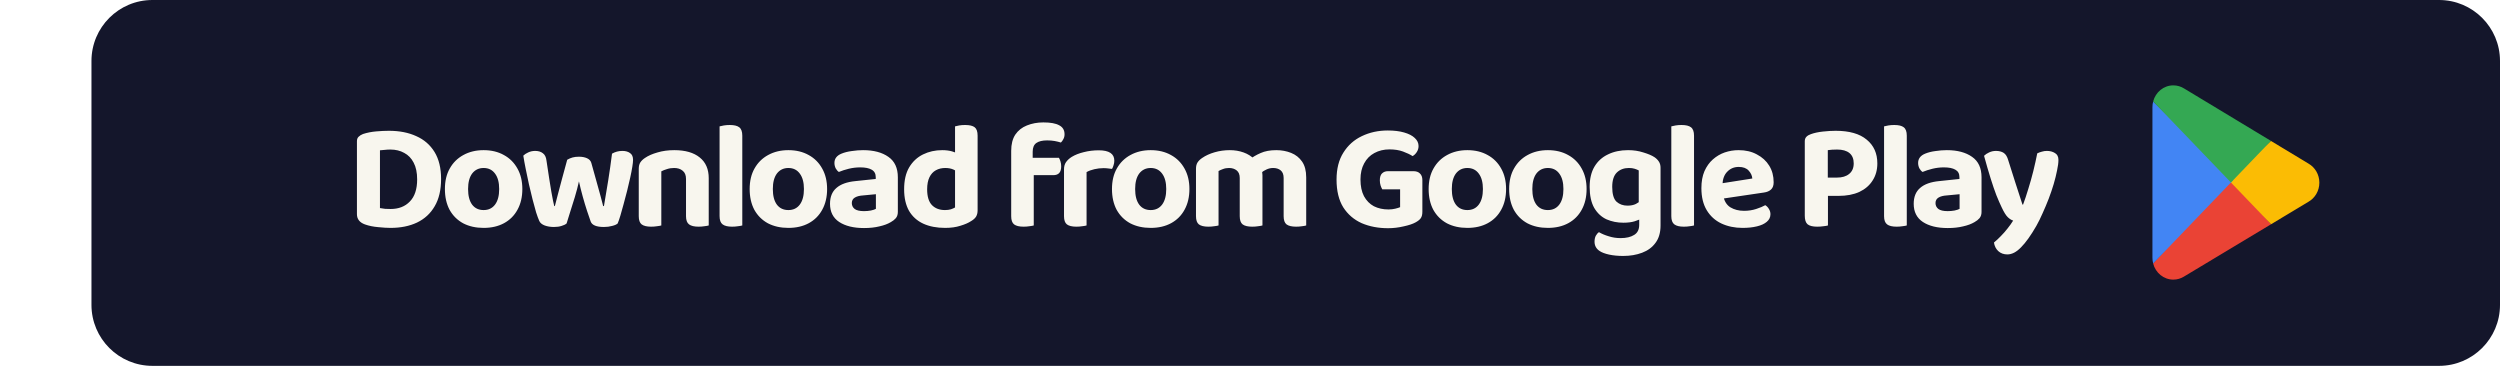
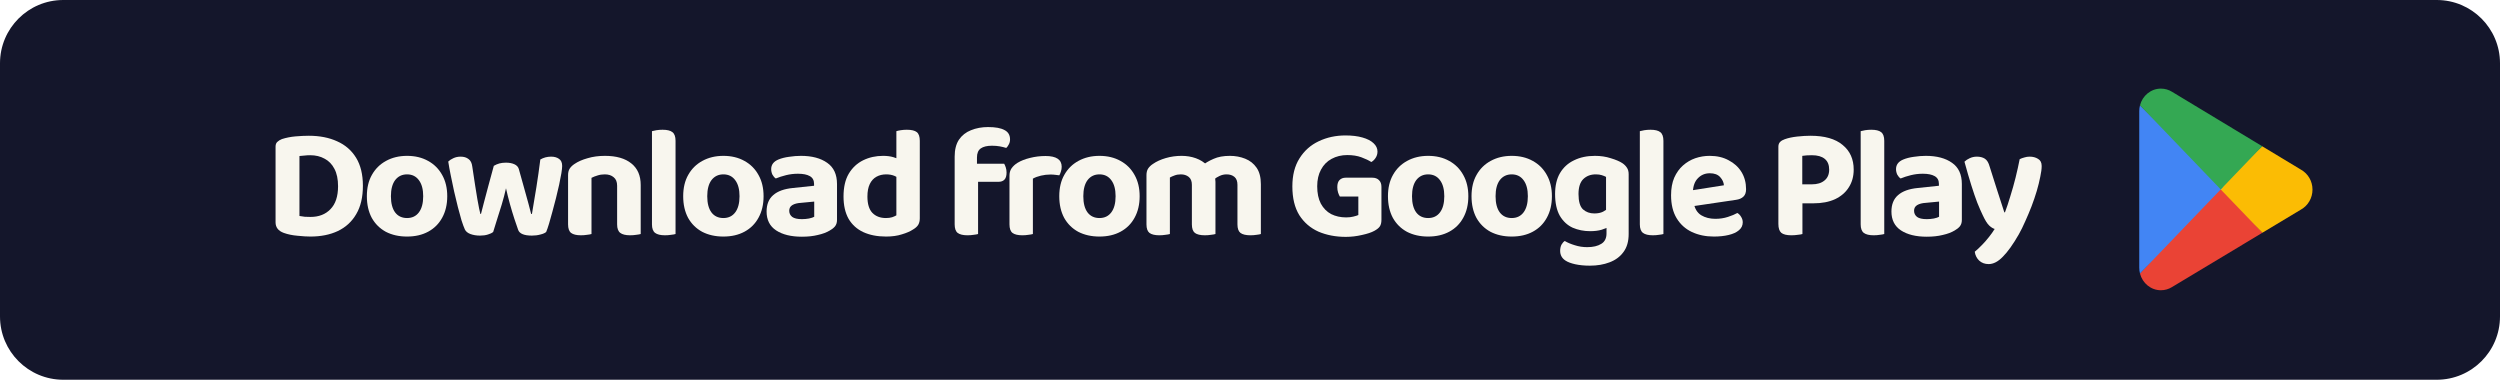
- <svg xmlns="http://www.w3.org/2000/svg" width="410" height="60" viewBox="0 0 410 60" fill="none">
-   <rect x="15" width="395" height="60" rx="10" fill="#14162B" />
-   <path d="M68.413 29.425C68.413 28.308 68.221 27.392 67.838 26.675C67.471 25.958 66.954 25.425 66.288 25.075C65.638 24.708 64.879 24.525 64.013 24.525C63.713 24.525 63.421 24.542 63.138 24.575C62.871 24.592 62.596 24.617 62.313 24.65V34.125C62.563 34.175 62.846 34.217 63.163 34.25C63.479 34.267 63.779 34.275 64.063 34.275C65.379 34.275 66.429 33.867 67.213 33.05C68.013 32.233 68.413 31.025 68.413 29.425ZM72.338 29.35C72.338 31.15 71.988 32.642 71.288 33.825C70.604 35.008 69.638 35.9 68.388 36.5C67.154 37.083 65.704 37.375 64.038 37.375C63.488 37.375 62.813 37.333 62.013 37.25C61.213 37.183 60.488 37.033 59.838 36.8C58.971 36.483 58.538 35.925 58.538 35.125V23.175C58.538 22.842 58.629 22.592 58.813 22.425C58.996 22.242 59.238 22.092 59.538 21.975C60.204 21.758 60.921 21.617 61.688 21.55C62.454 21.483 63.154 21.45 63.788 21.45C65.504 21.45 66.996 21.742 68.263 22.325C69.546 22.892 70.546 23.758 71.263 24.925C71.979 26.092 72.338 27.567 72.338 29.35ZM85.665 31C85.665 32.3 85.398 33.433 84.865 34.4C84.348 35.35 83.615 36.083 82.665 36.6C81.715 37.117 80.598 37.375 79.315 37.375C78.048 37.375 76.931 37.125 75.965 36.625C75.015 36.108 74.273 35.375 73.74 34.425C73.223 33.458 72.965 32.317 72.965 31C72.965 29.683 73.231 28.558 73.765 27.625C74.298 26.675 75.04 25.942 75.99 25.425C76.957 24.892 78.065 24.625 79.315 24.625C80.582 24.625 81.69 24.892 82.64 25.425C83.59 25.942 84.332 26.683 84.865 27.65C85.398 28.6 85.665 29.717 85.665 31ZM79.315 27.55C78.531 27.55 77.906 27.85 77.44 28.45C76.99 29.05 76.765 29.9 76.765 31C76.765 32.117 76.99 32.975 77.44 33.575C77.89 34.158 78.515 34.45 79.315 34.45C80.115 34.45 80.74 34.15 81.19 33.55C81.64 32.95 81.865 32.1 81.865 31C81.865 29.917 81.64 29.075 81.19 28.475C80.74 27.858 80.115 27.55 79.315 27.55ZM94.947 29.75C94.763 30.583 94.538 31.442 94.272 32.325C94.005 33.208 93.746 34.033 93.496 34.8C93.263 35.567 93.072 36.183 92.921 36.65C92.722 36.817 92.447 36.95 92.097 37.05C91.746 37.167 91.33 37.225 90.847 37.225C90.28 37.225 89.772 37.142 89.322 36.975C88.888 36.808 88.597 36.567 88.447 36.25C88.296 35.917 88.121 35.442 87.921 34.825C87.738 34.208 87.546 33.508 87.347 32.725C87.147 31.925 86.947 31.092 86.746 30.225C86.563 29.358 86.388 28.525 86.222 27.725C86.055 26.908 85.921 26.175 85.822 25.525C86.022 25.325 86.288 25.15 86.621 25C86.972 24.833 87.355 24.75 87.772 24.75C88.288 24.75 88.705 24.875 89.022 25.125C89.355 25.358 89.555 25.758 89.621 26.325C89.788 27.458 89.938 28.45 90.072 29.3C90.205 30.133 90.322 30.85 90.421 31.45C90.538 32.05 90.63 32.542 90.697 32.925C90.78 33.292 90.847 33.583 90.897 33.8H90.996C91.097 33.417 91.246 32.833 91.447 32.05C91.647 31.25 91.888 30.342 92.171 29.325C92.455 28.292 92.738 27.25 93.022 26.2C93.305 26.033 93.597 25.908 93.897 25.825C94.197 25.742 94.546 25.7 94.947 25.7C95.463 25.7 95.905 25.783 96.272 25.95C96.638 26.117 96.871 26.367 96.972 26.7C97.272 27.717 97.546 28.7 97.796 29.65C98.063 30.6 98.296 31.442 98.496 32.175C98.697 32.892 98.838 33.433 98.921 33.8H99.046C99.28 32.467 99.513 31.067 99.746 29.6C99.98 28.133 100.188 26.667 100.371 25.2C100.888 24.9 101.455 24.75 102.071 24.75C102.588 24.75 103.005 24.867 103.321 25.1C103.655 25.317 103.821 25.692 103.821 26.225C103.821 26.475 103.78 26.858 103.696 27.375C103.613 27.892 103.496 28.492 103.346 29.175C103.196 29.842 103.03 30.55 102.846 31.3C102.663 32.05 102.471 32.775 102.271 33.475C102.088 34.175 101.913 34.8 101.746 35.35C101.58 35.9 101.43 36.333 101.296 36.65C101.113 36.817 100.813 36.95 100.396 37.05C99.98 37.167 99.53 37.225 99.046 37.225C97.813 37.225 97.088 36.925 96.871 36.325C96.722 35.875 96.522 35.292 96.272 34.575C96.038 33.858 95.805 33.083 95.572 32.25C95.338 31.4 95.13 30.567 94.947 29.75ZM116.231 29.225V31.575H112.506V29.35C112.506 28.733 112.322 28.283 111.956 28C111.606 27.7 111.139 27.55 110.556 27.55C110.139 27.55 109.756 27.608 109.406 27.725C109.056 27.825 108.739 27.95 108.456 28.1V31.575H104.756V27.675C104.756 27.258 104.839 26.917 105.006 26.65C105.189 26.367 105.447 26.117 105.781 25.9C106.314 25.533 106.997 25.233 107.831 25C108.664 24.75 109.581 24.625 110.581 24.625C112.381 24.625 113.772 25.025 114.756 25.825C115.739 26.608 116.231 27.742 116.231 29.225ZM104.756 30.425H108.456V36.975C108.289 37.025 108.056 37.067 107.756 37.1C107.456 37.15 107.131 37.175 106.781 37.175C106.081 37.175 105.564 37.05 105.231 36.8C104.914 36.55 104.756 36.1 104.756 35.45V30.425ZM112.506 30.425H116.231V36.975C116.064 37.025 115.831 37.067 115.531 37.1C115.231 37.15 114.906 37.175 114.556 37.175C113.856 37.175 113.339 37.05 113.006 36.8C112.672 36.55 112.506 36.1 112.506 35.45V30.425ZM118.011 30.4L121.736 30.475V36.975C121.569 37.025 121.336 37.067 121.036 37.1C120.736 37.15 120.411 37.175 120.061 37.175C119.361 37.175 118.844 37.05 118.511 36.8C118.177 36.55 118.011 36.1 118.011 35.45V30.4ZM121.736 32.4L118.011 32.325V20.725C118.177 20.675 118.411 20.625 118.711 20.575C119.011 20.525 119.336 20.5 119.686 20.5C120.402 20.5 120.919 20.625 121.236 20.875C121.569 21.125 121.736 21.583 121.736 22.25V32.4ZM135.645 31C135.645 32.3 135.379 33.433 134.845 34.4C134.329 35.35 133.595 36.083 132.645 36.6C131.695 37.117 130.579 37.375 129.295 37.375C128.029 37.375 126.912 37.125 125.945 36.625C124.995 36.108 124.254 35.375 123.72 34.425C123.204 33.458 122.945 32.317 122.945 31C122.945 29.683 123.212 28.558 123.745 27.625C124.279 26.675 125.02 25.942 125.97 25.425C126.937 24.892 128.045 24.625 129.295 24.625C130.562 24.625 131.67 24.892 132.62 25.425C133.57 25.942 134.312 26.683 134.845 27.65C135.379 28.6 135.645 29.717 135.645 31ZM129.295 27.55C128.512 27.55 127.887 27.85 127.42 28.45C126.97 29.05 126.745 29.9 126.745 31C126.745 32.117 126.97 32.975 127.42 33.575C127.87 34.158 128.495 34.45 129.295 34.45C130.095 34.45 130.72 34.15 131.17 33.55C131.62 32.95 131.845 32.1 131.845 31C131.845 29.917 131.62 29.075 131.17 28.475C130.72 27.858 130.095 27.55 129.295 27.55ZM141.697 34.625C142.081 34.625 142.456 34.592 142.822 34.525C143.206 34.442 143.481 34.35 143.647 34.25V31.85L141.547 32.05C140.981 32.083 140.531 32.2 140.197 32.4C139.864 32.6 139.697 32.9 139.697 33.3C139.697 33.7 139.856 34.025 140.172 34.275C140.489 34.508 140.997 34.625 141.697 34.625ZM141.547 24.625C143.281 24.625 144.664 24.992 145.697 25.725C146.731 26.442 147.247 27.558 147.247 29.075V34.75C147.247 35.167 147.139 35.508 146.922 35.775C146.706 36.025 146.431 36.242 146.097 36.425C145.597 36.725 144.972 36.958 144.222 37.125C143.489 37.308 142.647 37.4 141.697 37.4C139.997 37.4 138.639 37.067 137.622 36.4C136.622 35.733 136.122 34.742 136.122 33.425C136.122 32.292 136.472 31.425 137.172 30.825C137.872 30.208 138.914 29.833 140.297 29.7L143.622 29.35V29.05C143.622 28.483 143.397 28.075 142.947 27.825C142.514 27.575 141.889 27.45 141.072 27.45C140.439 27.45 139.814 27.525 139.197 27.675C138.597 27.825 138.056 28 137.572 28.2C137.372 28.067 137.197 27.867 137.047 27.6C136.914 27.317 136.847 27.025 136.847 26.725C136.847 26.025 137.231 25.517 137.997 25.2C138.481 25 139.039 24.858 139.672 24.775C140.322 24.675 140.947 24.625 141.547 24.625ZM156.627 34.025V26.5H160.327V34.5C160.327 34.9 160.244 35.242 160.077 35.525C159.911 35.792 159.644 36.033 159.277 36.25C158.827 36.55 158.236 36.808 157.502 37.025C156.786 37.258 155.952 37.375 155.002 37.375C153.619 37.375 152.419 37.142 151.402 36.675C150.402 36.208 149.627 35.508 149.077 34.575C148.544 33.625 148.277 32.45 148.277 31.05C148.277 29.583 148.552 28.383 149.102 27.45C149.669 26.5 150.427 25.792 151.377 25.325C152.327 24.858 153.377 24.625 154.527 24.625C155.127 24.625 155.661 24.692 156.127 24.825C156.594 24.958 156.977 25.117 157.277 25.3V28.35C157.044 28.15 156.736 27.967 156.352 27.8C155.969 27.633 155.527 27.55 155.027 27.55C154.444 27.55 153.927 27.675 153.477 27.925C153.027 28.175 152.677 28.558 152.427 29.075C152.177 29.592 152.052 30.25 152.052 31.05C152.052 32.217 152.311 33.075 152.827 33.625C153.361 34.175 154.077 34.45 154.977 34.45C155.344 34.45 155.669 34.408 155.952 34.325C156.236 34.225 156.461 34.125 156.627 34.025ZM160.327 27.225L156.627 27.25V20.725C156.777 20.675 157.002 20.625 157.302 20.575C157.602 20.525 157.927 20.5 158.277 20.5C159.011 20.5 159.536 20.625 159.852 20.875C160.169 21.125 160.327 21.583 160.327 22.25V27.225ZM168.786 28.725V25.875H173.661C173.744 26.008 173.828 26.2 173.911 26.45C173.994 26.7 174.036 26.975 174.036 27.275C174.036 27.792 173.919 28.167 173.686 28.4C173.469 28.617 173.161 28.725 172.761 28.725H168.786ZM169.361 24.875V28.275H165.836V24.75C165.836 23.65 166.061 22.758 166.511 22.075C166.978 21.392 167.611 20.892 168.411 20.575C169.228 20.242 170.128 20.075 171.111 20.075C172.278 20.075 173.144 20.233 173.711 20.55C174.294 20.85 174.586 21.342 174.586 22.025C174.586 22.325 174.519 22.592 174.386 22.825C174.269 23.058 174.136 23.242 173.986 23.375C173.669 23.275 173.328 23.192 172.961 23.125C172.594 23.058 172.186 23.025 171.736 23.025C170.953 23.025 170.361 23.167 169.961 23.45C169.561 23.733 169.361 24.208 169.361 24.875ZM165.836 27.55H169.536V36.975C169.369 37.025 169.136 37.067 168.836 37.1C168.536 37.15 168.211 37.175 167.861 37.175C167.161 37.175 166.644 37.05 166.311 36.8C165.994 36.55 165.836 36.1 165.836 35.45V27.55ZM178.197 28.225V31.35H174.497V27.775C174.497 27.308 174.605 26.917 174.822 26.6C175.055 26.267 175.372 25.975 175.772 25.725C176.322 25.392 176.98 25.133 177.747 24.95C178.53 24.75 179.347 24.65 180.197 24.65C181.897 24.65 182.747 25.217 182.747 26.35C182.747 26.617 182.705 26.867 182.622 27.1C182.555 27.333 182.472 27.533 182.372 27.7C182.205 27.667 181.997 27.642 181.747 27.625C181.514 27.592 181.255 27.575 180.972 27.575C180.472 27.575 179.972 27.633 179.472 27.75C178.972 27.867 178.547 28.025 178.197 28.225ZM174.497 30.4L178.197 30.475V36.975C178.03 37.025 177.797 37.067 177.497 37.1C177.197 37.15 176.872 37.175 176.522 37.175C175.822 37.175 175.305 37.05 174.972 36.8C174.655 36.55 174.497 36.1 174.497 35.45V30.4ZM195.064 31C195.064 32.3 194.798 33.433 194.264 34.4C193.748 35.35 193.014 36.083 192.064 36.6C191.114 37.117 189.998 37.375 188.714 37.375C187.448 37.375 186.331 37.125 185.364 36.625C184.414 36.108 183.673 35.375 183.139 34.425C182.623 33.458 182.364 32.317 182.364 31C182.364 29.683 182.631 28.558 183.164 27.625C183.698 26.675 184.439 25.942 185.389 25.425C186.356 24.892 187.464 24.625 188.714 24.625C189.981 24.625 191.089 24.892 192.039 25.425C192.989 25.942 193.731 26.683 194.264 27.65C194.798 28.6 195.064 29.717 195.064 31ZM188.714 27.55C187.931 27.55 187.306 27.85 186.839 28.45C186.389 29.05 186.164 29.9 186.164 31C186.164 32.117 186.389 32.975 186.839 33.575C187.289 34.158 187.914 34.45 188.714 34.45C189.514 34.45 190.139 34.15 190.589 33.55C191.039 32.95 191.264 32.1 191.264 31C191.264 29.917 191.039 29.075 190.589 28.475C190.139 27.858 189.514 27.55 188.714 27.55ZM207.042 28.725V31.575H203.317V29.2C203.317 28.633 203.151 28.217 202.817 27.95C202.484 27.683 202.067 27.55 201.567 27.55C201.201 27.55 200.867 27.608 200.567 27.725C200.284 27.825 200.042 27.933 199.842 28.05V31.575H196.142V27.675C196.142 27.258 196.226 26.917 196.392 26.65C196.576 26.367 196.834 26.117 197.167 25.9C197.717 25.517 198.392 25.208 199.192 24.975C199.992 24.742 200.826 24.625 201.692 24.625C202.492 24.625 203.242 24.75 203.942 25C204.642 25.25 205.251 25.633 205.767 26.15C205.901 26.25 206.026 26.358 206.142 26.475C206.276 26.575 206.376 26.692 206.442 26.825C206.609 27.092 206.751 27.392 206.867 27.725C206.984 28.058 207.042 28.392 207.042 28.725ZM214.217 29.1V31.575H210.517V29.2C210.517 28.633 210.359 28.217 210.042 27.95C209.726 27.683 209.309 27.55 208.792 27.55C208.409 27.55 208.042 27.633 207.692 27.8C207.359 27.95 207.067 28.133 206.817 28.35L204.867 26.2C205.417 25.767 206.042 25.4 206.742 25.1C207.442 24.783 208.301 24.625 209.317 24.625C210.184 24.625 210.992 24.775 211.742 25.075C212.492 25.375 213.092 25.85 213.542 26.5C213.992 27.15 214.217 28.017 214.217 29.1ZM196.142 30.425H199.842V36.975C199.676 37.025 199.442 37.067 199.142 37.1C198.842 37.15 198.517 37.175 198.167 37.175C197.467 37.175 196.951 37.05 196.617 36.8C196.301 36.55 196.142 36.1 196.142 35.45V30.425ZM203.317 30.425H207.042V36.975C206.876 37.025 206.642 37.067 206.342 37.1C206.042 37.15 205.717 37.175 205.367 37.175C204.651 37.175 204.126 37.05 203.792 36.8C203.476 36.55 203.317 36.1 203.317 35.45V30.425ZM210.517 30.425H214.217V36.975C214.067 37.025 213.842 37.067 213.542 37.1C213.242 37.15 212.917 37.175 212.567 37.175C211.851 37.175 211.326 37.05 210.992 36.8C210.676 36.55 210.517 36.1 210.517 35.45V30.425ZM233.268 29.525V34.725C233.268 35.192 233.177 35.55 232.993 35.8C232.827 36.033 232.543 36.258 232.143 36.475C231.693 36.725 231.043 36.942 230.193 37.125C229.343 37.325 228.493 37.425 227.643 37.425C226.043 37.425 224.602 37.15 223.318 36.6C222.052 36.033 221.043 35.167 220.293 34C219.56 32.817 219.193 31.3 219.193 29.45C219.193 27.683 219.568 26.208 220.318 25.025C221.068 23.825 222.077 22.925 223.343 22.325C224.627 21.708 226.043 21.4 227.593 21.4C228.627 21.4 229.518 21.508 230.268 21.725C231.035 21.942 231.618 22.242 232.018 22.625C232.435 23.008 232.643 23.45 232.643 23.95C232.643 24.317 232.543 24.65 232.343 24.95C232.16 25.233 231.935 25.45 231.668 25.6C231.252 25.333 230.727 25.083 230.093 24.85C229.46 24.617 228.718 24.5 227.868 24.5C226.952 24.5 226.127 24.7 225.393 25.1C224.677 25.483 224.118 26.05 223.718 26.8C223.318 27.533 223.118 28.408 223.118 29.425C223.118 30.525 223.31 31.442 223.693 32.175C224.093 32.908 224.635 33.458 225.318 33.825C226.018 34.175 226.81 34.35 227.693 34.35C228.11 34.35 228.485 34.308 228.818 34.225C229.168 34.142 229.435 34.058 229.618 33.975V31.05H226.693C226.593 30.883 226.502 30.675 226.418 30.425C226.335 30.158 226.293 29.875 226.293 29.575C226.293 29.058 226.41 28.683 226.643 28.45C226.893 28.2 227.218 28.075 227.618 28.075H231.818C232.268 28.075 232.618 28.2 232.868 28.45C233.135 28.7 233.268 29.058 233.268 29.525ZM246.998 31C246.998 32.3 246.731 33.433 246.198 34.4C245.681 35.35 244.948 36.083 243.998 36.6C243.048 37.117 241.931 37.375 240.648 37.375C239.381 37.375 238.265 37.125 237.298 36.625C236.348 36.108 235.606 35.375 235.073 34.425C234.556 33.458 234.298 32.317 234.298 31C234.298 29.683 234.565 28.558 235.098 27.625C235.631 26.675 236.373 25.942 237.323 25.425C238.29 24.892 239.398 24.625 240.648 24.625C241.915 24.625 243.023 24.892 243.973 25.425C244.923 25.942 245.665 26.683 246.198 27.65C246.731 28.6 246.998 29.717 246.998 31ZM240.648 27.55C239.865 27.55 239.24 27.85 238.773 28.45C238.323 29.05 238.098 29.9 238.098 31C238.098 32.117 238.323 32.975 238.773 33.575C239.223 34.158 239.848 34.45 240.648 34.45C241.448 34.45 242.073 34.15 242.523 33.55C242.973 32.95 243.198 32.1 243.198 31C243.198 29.917 242.973 29.075 242.523 28.475C242.073 27.858 241.448 27.55 240.648 27.55ZM260.201 31C260.201 32.3 259.934 33.433 259.401 34.4C258.884 35.35 258.151 36.083 257.201 36.6C256.251 37.117 255.134 37.375 253.851 37.375C252.584 37.375 251.468 37.125 250.501 36.625C249.551 36.108 248.809 35.375 248.276 34.425C247.759 33.458 247.501 32.317 247.501 31C247.501 29.683 247.768 28.558 248.301 27.625C248.834 26.675 249.576 25.942 250.526 25.425C251.493 24.892 252.601 24.625 253.851 24.625C255.118 24.625 256.226 24.892 257.176 25.425C258.126 25.942 258.868 26.683 259.401 27.65C259.934 28.6 260.201 29.717 260.201 31ZM253.851 27.55C253.068 27.55 252.443 27.85 251.976 28.45C251.526 29.05 251.301 29.9 251.301 31C251.301 32.117 251.526 32.975 251.976 33.575C252.426 34.158 253.051 34.45 253.851 34.45C254.651 34.45 255.276 34.15 255.726 33.55C256.176 32.95 256.401 32.1 256.401 31C256.401 29.917 256.176 29.075 255.726 28.475C255.276 27.858 254.651 27.55 253.851 27.55ZM266.229 36.525C265.246 36.525 264.329 36.342 263.479 35.975C262.646 35.592 261.971 34.967 261.454 34.1C260.954 33.217 260.704 32.067 260.704 30.65C260.704 29.333 260.962 28.233 261.479 27.35C262.012 26.45 262.754 25.775 263.704 25.325C264.654 24.858 265.754 24.625 267.004 24.625C267.904 24.625 268.737 24.75 269.504 25C270.287 25.233 270.896 25.492 271.329 25.775C271.629 25.975 271.871 26.217 272.054 26.5C272.237 26.767 272.329 27.108 272.329 27.525V35.375H268.754V27.95C268.571 27.85 268.346 27.758 268.079 27.675C267.829 27.592 267.512 27.55 267.129 27.55C266.329 27.55 265.671 27.8 265.154 28.3C264.654 28.8 264.404 29.583 264.404 30.65C264.404 31.817 264.637 32.625 265.104 33.075C265.587 33.508 266.187 33.725 266.904 33.725C267.454 33.725 267.912 33.633 268.279 33.45C268.646 33.25 268.962 33.033 269.229 32.8L269.329 35.75C268.979 35.967 268.554 36.15 268.054 36.3C267.554 36.45 266.946 36.525 266.229 36.525ZM268.829 36.875V34.55H272.329V36.975C272.329 38.142 272.054 39.092 271.504 39.825C270.971 40.558 270.237 41.1 269.304 41.45C268.387 41.8 267.354 41.975 266.204 41.975C265.337 41.975 264.562 41.9 263.879 41.75C263.212 41.6 262.704 41.408 262.354 41.175C261.787 40.808 261.504 40.292 261.504 39.625C261.504 39.275 261.571 38.958 261.704 38.675C261.854 38.408 262.029 38.208 262.229 38.075C262.679 38.342 263.212 38.567 263.829 38.75C264.446 38.95 265.096 39.05 265.779 39.05C266.712 39.05 267.454 38.875 268.004 38.525C268.554 38.192 268.829 37.642 268.829 36.875ZM274.095 30.4L277.82 30.475V36.975C277.653 37.025 277.42 37.067 277.12 37.1C276.82 37.15 276.495 37.175 276.145 37.175C275.445 37.175 274.928 37.05 274.595 36.8C274.261 36.55 274.095 36.1 274.095 35.45V30.4ZM277.82 32.4L274.095 32.325V20.725C274.261 20.675 274.495 20.625 274.795 20.575C275.095 20.525 275.42 20.5 275.77 20.5C276.486 20.5 277.003 20.625 277.32 20.875C277.653 21.125 277.82 21.583 277.82 22.25V32.4ZM281.329 32.75L281.179 30.25L287.379 29.275C287.346 28.808 287.146 28.375 286.779 27.975C286.413 27.575 285.871 27.375 285.154 27.375C284.404 27.375 283.779 27.633 283.279 28.15C282.779 28.65 282.513 29.367 282.479 30.3L282.604 32.025C282.754 32.942 283.146 33.6 283.779 34C284.413 34.383 285.163 34.575 286.029 34.575C286.729 34.575 287.388 34.475 288.004 34.275C288.621 34.075 289.121 33.867 289.504 33.65C289.754 33.8 289.954 34.008 290.104 34.275C290.271 34.542 290.354 34.825 290.354 35.125C290.354 35.625 290.154 36.042 289.754 36.375C289.371 36.708 288.829 36.958 288.129 37.125C287.446 37.292 286.663 37.375 285.779 37.375C284.496 37.375 283.338 37.133 282.304 36.65C281.288 36.167 280.488 35.442 279.904 34.475C279.321 33.508 279.029 32.3 279.029 30.85C279.029 29.783 279.196 28.858 279.529 28.075C279.879 27.292 280.338 26.65 280.904 26.15C281.488 25.633 282.138 25.25 282.854 25C283.588 24.75 284.346 24.625 285.129 24.625C286.279 24.625 287.279 24.858 288.129 25.325C288.996 25.775 289.671 26.392 290.154 27.175C290.638 27.958 290.879 28.867 290.879 29.9C290.879 30.417 290.738 30.808 290.454 31.075C290.171 31.342 289.779 31.508 289.279 31.575L281.329 32.75ZM299.759 29.125H301.259C302.109 29.125 302.776 28.925 303.259 28.525C303.759 28.125 304.009 27.55 304.009 26.8C304.009 26.05 303.776 25.483 303.309 25.1C302.842 24.717 302.167 24.525 301.284 24.525C300.984 24.525 300.709 24.533 300.459 24.55C300.226 24.567 299.992 24.592 299.759 24.625V29.125ZM301.509 32.125H295.984V23.175C295.984 22.858 296.076 22.608 296.259 22.425C296.442 22.242 296.684 22.1 296.984 22C297.534 21.8 298.192 21.658 298.959 21.575C299.726 21.492 300.417 21.45 301.034 21.45C303.284 21.45 304.984 21.933 306.134 22.9C307.301 23.85 307.884 25.15 307.884 26.8C307.884 27.867 307.626 28.8 307.109 29.6C306.609 30.4 305.884 31.025 304.934 31.475C303.984 31.908 302.842 32.125 301.509 32.125ZM295.984 30.45H299.784V36.975C299.634 37.025 299.392 37.067 299.059 37.1C298.726 37.15 298.384 37.175 298.034 37.175C297.284 37.175 296.751 37.042 296.434 36.775C296.134 36.508 295.984 36.042 295.984 35.375V30.45ZM308.987 30.4L312.712 30.475V36.975C312.545 37.025 312.312 37.067 312.012 37.1C311.712 37.15 311.387 37.175 311.037 37.175C310.337 37.175 309.82 37.05 309.487 36.8C309.154 36.55 308.987 36.1 308.987 35.45V30.4ZM312.712 32.4L308.987 32.325V20.725C309.154 20.675 309.387 20.625 309.687 20.575C309.987 20.525 310.312 20.5 310.662 20.5C311.379 20.5 311.895 20.625 312.212 20.875C312.545 21.125 312.712 21.583 312.712 22.25V32.4ZM319.422 34.625C319.805 34.625 320.18 34.592 320.547 34.525C320.93 34.442 321.205 34.35 321.372 34.25V31.85L319.272 32.05C318.705 32.083 318.255 32.2 317.922 32.4C317.589 32.6 317.422 32.9 317.422 33.3C317.422 33.7 317.58 34.025 317.897 34.275C318.214 34.508 318.722 34.625 319.422 34.625ZM319.272 24.625C321.005 24.625 322.389 24.992 323.422 25.725C324.455 26.442 324.972 27.558 324.972 29.075V34.75C324.972 35.167 324.864 35.508 324.647 35.775C324.43 36.025 324.155 36.242 323.822 36.425C323.322 36.725 322.697 36.958 321.947 37.125C321.214 37.308 320.372 37.4 319.422 37.4C317.722 37.4 316.364 37.067 315.347 36.4C314.347 35.733 313.847 34.742 313.847 33.425C313.847 32.292 314.197 31.425 314.897 30.825C315.597 30.208 316.639 29.833 318.022 29.7L321.347 29.35V29.05C321.347 28.483 321.122 28.075 320.672 27.825C320.239 27.575 319.614 27.45 318.797 27.45C318.164 27.45 317.539 27.525 316.922 27.675C316.322 27.825 315.78 28 315.297 28.2C315.097 28.067 314.922 27.867 314.772 27.6C314.639 27.317 314.572 27.025 314.572 26.725C314.572 26.025 314.955 25.517 315.722 25.2C316.205 25 316.764 24.858 317.397 24.775C318.047 24.675 318.672 24.625 319.272 24.625ZM328.284 34.025C328.017 33.475 327.726 32.808 327.409 32.025C327.109 31.242 326.792 30.317 326.459 29.25C326.126 28.183 325.767 26.95 325.384 25.55C325.601 25.333 325.876 25.15 326.209 25C326.559 24.833 326.934 24.75 327.334 24.75C327.851 24.75 328.276 24.858 328.609 25.075C328.942 25.292 329.192 25.7 329.359 26.3C329.742 27.517 330.126 28.725 330.509 29.925C330.892 31.125 331.284 32.333 331.684 33.55H331.784C332.067 32.8 332.351 31.95 332.634 31C332.934 30.05 333.209 29.075 333.459 28.075C333.709 27.058 333.926 26.083 334.109 25.15C334.342 25.033 334.592 24.942 334.859 24.875C335.126 24.792 335.401 24.75 335.684 24.75C336.201 24.75 336.642 24.867 337.009 25.1C337.392 25.317 337.584 25.692 337.584 26.225C337.584 26.692 337.509 27.267 337.359 27.95C337.226 28.633 337.042 29.375 336.809 30.175C336.576 30.958 336.301 31.767 335.984 32.6C335.667 33.417 335.334 34.208 334.984 34.975C334.651 35.742 334.309 36.433 333.959 37.05C333.059 38.617 332.226 39.783 331.459 40.55C330.709 41.333 329.959 41.725 329.209 41.725C328.609 41.725 328.109 41.542 327.709 41.175C327.326 40.808 327.092 40.342 327.009 39.775C327.376 39.475 327.751 39.125 328.134 38.725C328.517 38.342 328.884 37.925 329.234 37.475C329.584 37.042 329.892 36.608 330.159 36.175C329.876 36.092 329.584 35.908 329.284 35.625C328.984 35.342 328.651 34.808 328.284 34.025Z" fill="#F8F6EE" />
-   <path d="M365.781 29.214L353.117 43.21C353.118 43.213 353.118 43.217 353.119 43.219C353.508 44.739 354.84 45.857 356.422 45.857C357.055 45.857 357.649 45.679 358.158 45.367L358.198 45.342L372.453 36.777L365.781 29.214Z" fill="#EA4335" />
-   <path d="M378.593 26.832L378.581 26.823L372.426 23.108L365.493 29.533L372.451 36.777L378.572 33.099C379.645 32.495 380.374 31.317 380.374 29.959C380.374 28.609 379.656 27.438 378.593 26.832Z" fill="#FBBC04" />
-   <path d="M353.117 16.646C353.04 16.939 353 17.246 353 17.563V42.296C353 42.613 353.04 42.92 353.118 43.211L366.216 29.573L353.117 16.646Z" fill="#4285F4" />
-   <path d="M365.875 29.929L372.429 23.105L358.191 14.509C357.673 14.186 357.069 14 356.423 14C354.841 14 353.506 15.121 353.118 16.642L353.116 16.646L365.875 29.929Z" fill="#34A853" />
+ <svg xmlns="http://www.w3.org/2000/svg" width="395" height="60" viewBox="0 0 395 60" fill="none">
+   <path d="M0 10C0 4.477 4.477 0 10 0H385C390.523 0 395 4.477 395 10V50C395 55.523 390.523 60 385 60H10C4.477 60 0 55.523 0 50V10Z" fill="#14162B" />
+   <path d="M53.413 29.425C53.413 28.308 53.221 27.392 52.838 26.675C52.471 25.959 51.954 25.425 51.288 25.075C50.638 24.709 49.879 24.525 49.013 24.525C48.713 24.525 48.421 24.542 48.138 24.575C47.871 24.592 47.596 24.617 47.313 24.65V34.125C47.563 34.175 47.846 34.217 48.163 34.25C48.479 34.267 48.779 34.275 49.063 34.275C50.379 34.275 51.429 33.867 52.213 33.05C53.013 32.233 53.413 31.025 53.413 29.425ZM57.338 29.35C57.338 31.15 56.988 32.642 56.288 33.825C55.604 35.008 54.638 35.9 53.388 36.5C52.154 37.084 50.704 37.375 49.038 37.375C48.488 37.375 47.813 37.334 47.013 37.25C46.213 37.184 45.488 37.033 44.838 36.8C43.971 36.483 43.538 35.925 43.538 35.125V23.175C43.538 22.842 43.629 22.592 43.813 22.425C43.996 22.242 44.238 22.092 44.538 21.975C45.204 21.759 45.921 21.617 46.688 21.55C47.454 21.483 48.154 21.45 48.788 21.45C50.504 21.45 51.996 21.742 53.263 22.325C54.546 22.892 55.546 23.759 56.263 24.925C56.979 26.092 57.338 27.567 57.338 29.35Z" fill="#F8F6EE" />
+   <path d="M70.665 31C70.665 32.3 70.398 33.434 69.865 34.4C69.348 35.35 68.615 36.084 67.665 36.6C66.715 37.117 65.598 37.375 64.315 37.375C63.048 37.375 61.931 37.125 60.965 36.625C60.015 36.108 59.273 35.375 58.74 34.425C58.223 33.459 57.965 32.317 57.965 31C57.965 29.683 58.231 28.558 58.765 27.625C59.298 26.675 60.04 25.942 60.99 25.425C61.956 24.892 63.065 24.625 64.315 24.625C65.582 24.625 66.69 24.892 67.64 25.425C68.59 25.942 69.332 26.683 69.865 27.65C70.398 28.6 70.665 29.717 70.665 31ZM64.315 27.55C63.532 27.55 62.907 27.85 62.44 28.45C61.99 29.05 61.765 29.9 61.765 31C61.765 32.117 61.99 32.975 62.44 33.575C62.89 34.158 63.515 34.45 64.315 34.45C65.115 34.45 65.74 34.15 66.19 33.55C66.64 32.95 66.865 32.1 66.865 31C66.865 29.917 66.64 29.075 66.19 28.475C65.74 27.858 65.115 27.55 64.315 27.55Z" fill="#F8F6EE" />
+   <path d="M79.947 29.75C79.763 30.584 79.538 31.442 79.272 32.325C79.005 33.209 78.746 34.033 78.496 34.8C78.263 35.567 78.072 36.184 77.921 36.65C77.722 36.817 77.447 36.95 77.097 37.05C76.746 37.167 76.33 37.225 75.847 37.225C75.28 37.225 74.772 37.142 74.322 36.975C73.888 36.809 73.597 36.567 73.447 36.25C73.296 35.917 73.121 35.442 72.921 34.825C72.738 34.209 72.546 33.508 72.347 32.725C72.147 31.925 71.947 31.092 71.746 30.225C71.563 29.358 71.388 28.525 71.222 27.725C71.055 26.909 70.921 26.175 70.822 25.525C71.022 25.325 71.288 25.15 71.621 25C71.972 24.834 72.355 24.75 72.772 24.75C73.288 24.75 73.705 24.875 74.022 25.125C74.355 25.358 74.555 25.759 74.621 26.325C74.788 27.459 74.938 28.45 75.072 29.3C75.205 30.134 75.322 30.85 75.421 31.45C75.538 32.05 75.63 32.542 75.697 32.925C75.78 33.292 75.847 33.584 75.897 33.8H75.996C76.097 33.417 76.246 32.834 76.447 32.05C76.647 31.25 76.888 30.342 77.171 29.325C77.455 28.292 77.738 27.25 78.022 26.2C78.305 26.034 78.597 25.909 78.897 25.825C79.197 25.742 79.546 25.7 79.947 25.7C80.463 25.7 80.905 25.784 81.272 25.95C81.638 26.117 81.871 26.367 81.972 26.7C82.272 27.717 82.546 28.7 82.796 29.65C83.063 30.6 83.296 31.442 83.496 32.175C83.697 32.892 83.838 33.434 83.921 33.8H84.046C84.28 32.467 84.513 31.067 84.746 29.6C84.98 28.134 85.188 26.667 85.371 25.2C85.888 24.9 86.455 24.75 87.072 24.75C87.588 24.75 88.005 24.867 88.322 25.1C88.655 25.317 88.822 25.692 88.822 26.225C88.822 26.475 88.78 26.858 88.697 27.375C88.613 27.892 88.496 28.492 88.347 29.175C88.197 29.842 88.03 30.55 87.847 31.3C87.663 32.05 87.472 32.775 87.272 33.475C87.088 34.175 86.913 34.8 86.746 35.35C86.58 35.9 86.43 36.334 86.296 36.65C86.113 36.817 85.813 36.95 85.397 37.05C84.98 37.167 84.53 37.225 84.046 37.225C82.813 37.225 82.088 36.925 81.871 36.325C81.722 35.875 81.522 35.292 81.272 34.575C81.038 33.858 80.805 33.084 80.572 32.25C80.338 31.4 80.13 30.567 79.947 29.75Z" fill="#F8F6EE" />
+   <path d="M101.231 29.225V31.575H97.506V29.35C97.506 28.733 97.322 28.284 96.956 28C96.606 27.7 96.139 27.55 95.556 27.55C95.139 27.55 94.756 27.608 94.406 27.725C94.056 27.825 93.739 27.95 93.456 28.1V31.575H89.756V27.675C89.756 27.259 89.839 26.917 90.006 26.65C90.189 26.367 90.447 26.117 90.781 25.9C91.314 25.534 91.997 25.233 92.831 25C93.664 24.75 94.581 24.625 95.581 24.625C97.381 24.625 98.772 25.025 99.756 25.825C100.739 26.608 101.231 27.742 101.231 29.225ZM89.756 30.425H93.456V36.975C93.289 37.025 93.056 37.067 92.756 37.1C92.456 37.15 92.131 37.175 91.781 37.175C91.081 37.175 90.564 37.05 90.231 36.8C89.914 36.55 89.756 36.1 89.756 35.45V30.425ZM97.506 30.425H101.231V36.975C101.064 37.025 100.831 37.067 100.531 37.1C100.231 37.15 99.906 37.175 99.556 37.175C98.856 37.175 98.339 37.05 98.006 36.8C97.672 36.55 97.506 36.1 97.506 35.45V30.425Z" fill="#F8F6EE" />
+   <path d="M103.011 30.4L106.736 30.475V36.975C106.569 37.025 106.336 37.067 106.036 37.1C105.736 37.15 105.411 37.175 105.061 37.175C104.361 37.175 103.844 37.05 103.511 36.8C103.177 36.55 103.011 36.1 103.011 35.45V30.4ZM106.736 32.4L103.011 32.325V20.725C103.177 20.675 103.411 20.625 103.711 20.575C104.011 20.525 104.336 20.5 104.686 20.5C105.402 20.5 105.919 20.625 106.236 20.875C106.569 21.125 106.736 21.584 106.736 22.25V32.4Z" fill="#F8F6EE" />
+   <path d="M120.645 31C120.645 32.3 120.379 33.434 119.845 34.4C119.329 35.35 118.595 36.084 117.645 36.6C116.695 37.117 115.579 37.375 114.295 37.375C113.029 37.375 111.912 37.125 110.945 36.625C109.995 36.108 109.254 35.375 108.72 34.425C108.204 33.459 107.945 32.317 107.945 31C107.945 29.683 108.212 28.558 108.745 27.625C109.279 26.675 110.02 25.942 110.97 25.425C111.937 24.892 113.045 24.625 114.295 24.625C115.562 24.625 116.67 24.892 117.62 25.425C118.57 25.942 119.312 26.683 119.845 27.65C120.379 28.6 120.645 29.717 120.645 31ZM114.295 27.55C113.512 27.55 112.887 27.85 112.42 28.45C111.97 29.05 111.745 29.9 111.745 31C111.745 32.117 111.97 32.975 112.42 33.575C112.87 34.158 113.495 34.45 114.295 34.45C115.095 34.45 115.72 34.15 116.17 33.55C116.62 32.95 116.845 32.1 116.845 31C116.845 29.917 116.62 29.075 116.17 28.475C115.72 27.858 115.095 27.55 114.295 27.55Z" fill="#F8F6EE" />
+   <path d="M126.697 34.625C127.081 34.625 127.456 34.592 127.822 34.525C128.206 34.442 128.481 34.35 128.647 34.25V31.85L126.547 32.05C125.981 32.084 125.531 32.2 125.197 32.4C124.864 32.6 124.697 32.9 124.697 33.3C124.697 33.7 124.856 34.025 125.172 34.275C125.489 34.508 125.997 34.625 126.697 34.625ZM126.547 24.625C128.281 24.625 129.664 24.992 130.697 25.725C131.731 26.442 132.247 27.558 132.247 29.075V34.75C132.247 35.167 132.139 35.508 131.922 35.775C131.706 36.025 131.431 36.242 131.097 36.425C130.597 36.725 129.972 36.959 129.222 37.125C128.489 37.309 127.647 37.4 126.697 37.4C124.997 37.4 123.639 37.067 122.622 36.4C121.622 35.733 121.122 34.742 121.122 33.425C121.122 32.292 121.472 31.425 122.172 30.825C122.872 30.209 123.914 29.834 125.297 29.7L128.622 29.35V29.05C128.622 28.483 128.397 28.075 127.947 27.825C127.514 27.575 126.889 27.45 126.072 27.45C125.439 27.45 124.814 27.525 124.197 27.675C123.597 27.825 123.056 28 122.572 28.2C122.372 28.067 122.197 27.867 122.047 27.6C121.914 27.317 121.847 27.025 121.847 26.725C121.847 26.025 122.231 25.517 122.997 25.2C123.481 25 124.039 24.858 124.672 24.775C125.322 24.675 125.947 24.625 126.547 24.625Z" fill="#F8F6EE" />
+   <path d="M141.627 34.025V26.5H145.327V34.5C145.327 34.9 145.244 35.242 145.077 35.525C144.911 35.792 144.644 36.033 144.277 36.25C143.827 36.55 143.236 36.809 142.502 37.025C141.786 37.258 140.952 37.375 140.002 37.375C138.619 37.375 137.419 37.142 136.402 36.675C135.402 36.209 134.627 35.508 134.077 34.575C133.544 33.625 133.277 32.45 133.277 31.05C133.277 29.584 133.552 28.384 134.102 27.45C134.669 26.5 135.427 25.792 136.377 25.325C137.327 24.858 138.377 24.625 139.527 24.625C140.127 24.625 140.661 24.692 141.127 24.825C141.594 24.959 141.977 25.117 142.277 25.3V28.35C142.044 28.15 141.736 27.967 141.352 27.8C140.969 27.634 140.527 27.55 140.027 27.55C139.444 27.55 138.927 27.675 138.477 27.925C138.027 28.175 137.677 28.558 137.427 29.075C137.177 29.592 137.052 30.25 137.052 31.05C137.052 32.217 137.311 33.075 137.827 33.625C138.361 34.175 139.077 34.45 139.977 34.45C140.344 34.45 140.669 34.408 140.952 34.325C141.236 34.225 141.461 34.125 141.627 34.025ZM145.327 27.225L141.627 27.25V20.725C141.777 20.675 142.002 20.625 142.302 20.575C142.602 20.525 142.927 20.5 143.277 20.5C144.011 20.5 144.536 20.625 144.852 20.875C145.169 21.125 145.327 21.584 145.327 22.25V27.225Z" fill="#F8F6EE" />
+   <path d="M153.786 28.725V25.875H158.661C158.744 26.009 158.828 26.2 158.911 26.45C158.994 26.7 159.036 26.975 159.036 27.275C159.036 27.792 158.919 28.167 158.686 28.4C158.469 28.617 158.161 28.725 157.761 28.725H153.786ZM154.361 24.875V28.275H150.836V24.75C150.836 23.65 151.061 22.759 151.511 22.075C151.978 21.392 152.611 20.892 153.411 20.575C154.228 20.242 155.128 20.075 156.111 20.075C157.278 20.075 158.144 20.233 158.711 20.55C159.294 20.85 159.586 21.342 159.586 22.025C159.586 22.325 159.519 22.592 159.386 22.825C159.269 23.058 159.136 23.242 158.986 23.375C158.669 23.275 158.328 23.192 157.961 23.125C157.594 23.058 157.186 23.025 156.736 23.025C155.953 23.025 155.361 23.167 154.961 23.45C154.561 23.733 154.361 24.209 154.361 24.875ZM150.836 27.55H154.536V36.975C154.369 37.025 154.136 37.067 153.836 37.1C153.536 37.15 153.211 37.175 152.861 37.175C152.161 37.175 151.644 37.05 151.311 36.8C150.994 36.55 150.836 36.1 150.836 35.45V27.55Z" fill="#F8F6EE" />
+   <path d="M163.197 28.225V31.35H159.497V27.775C159.497 27.308 159.605 26.917 159.822 26.6C160.055 26.267 160.372 25.975 160.772 25.725C161.322 25.392 161.98 25.134 162.747 24.95C163.53 24.75 164.347 24.65 165.197 24.65C166.897 24.65 167.747 25.217 167.747 26.35C167.747 26.617 167.705 26.867 167.622 27.1C167.555 27.334 167.472 27.534 167.372 27.7C167.205 27.667 166.997 27.642 166.747 27.625C166.514 27.592 166.255 27.575 165.972 27.575C165.472 27.575 164.972 27.634 164.472 27.75C163.972 27.867 163.547 28.025 163.197 28.225ZM159.497 30.4L163.197 30.475V36.975C163.03 37.025 162.797 37.067 162.497 37.1C162.197 37.15 161.872 37.175 161.522 37.175C160.822 37.175 160.305 37.05 159.972 36.8C159.655 36.55 159.497 36.1 159.497 35.45V30.4Z" fill="#F8F6EE" />
+   <path d="M180.064 31C180.064 32.3 179.798 33.434 179.264 34.4C178.748 35.35 178.014 36.084 177.064 36.6C176.114 37.117 174.998 37.375 173.714 37.375C172.448 37.375 171.331 37.125 170.364 36.625C169.414 36.108 168.673 35.375 168.139 34.425C167.623 33.459 167.364 32.317 167.364 31C167.364 29.683 167.631 28.558 168.164 27.625C168.698 26.675 169.439 25.942 170.389 25.425C171.356 24.892 172.464 24.625 173.714 24.625C174.981 24.625 176.089 24.892 177.039 25.425C177.989 25.942 178.731 26.683 179.264 27.65C179.798 28.6 180.064 29.717 180.064 31ZM173.714 27.55C172.931 27.55 172.306 27.85 171.839 28.45C171.389 29.05 171.164 29.9 171.164 31C171.164 32.117 171.389 32.975 171.839 33.575C172.289 34.158 172.914 34.45 173.714 34.45C174.514 34.45 175.139 34.15 175.589 33.55C176.039 32.95 176.264 32.1 176.264 31C176.264 29.917 176.039 29.075 175.589 28.475C175.139 27.858 174.514 27.55 173.714 27.55Z" fill="#F8F6EE" />
+   <path d="M192.042 28.725V31.575H188.317V29.2C188.317 28.634 188.151 28.217 187.817 27.95C187.484 27.683 187.067 27.55 186.567 27.55C186.201 27.55 185.867 27.608 185.567 27.725C185.284 27.825 185.042 27.933 184.842 28.05V31.575H181.142V27.675C181.142 27.259 181.226 26.917 181.392 26.65C181.576 26.367 181.834 26.117 182.167 25.9C182.717 25.517 183.392 25.209 184.192 24.975C184.992 24.742 185.826 24.625 186.692 24.625C187.492 24.625 188.242 24.75 188.942 25C189.642 25.25 190.251 25.634 190.767 26.15C190.901 26.25 191.026 26.358 191.142 26.475C191.276 26.575 191.376 26.692 191.442 26.825C191.609 27.092 191.751 27.392 191.867 27.725C191.984 28.058 192.042 28.392 192.042 28.725ZM199.217 29.1V31.575H195.517V29.2C195.517 28.634 195.359 28.217 195.042 27.95C194.726 27.683 194.309 27.55 193.792 27.55C193.409 27.55 193.042 27.634 192.692 27.8C192.359 27.95 192.067 28.134 191.817 28.35L189.867 26.2C190.417 25.767 191.042 25.4 191.742 25.1C192.442 24.784 193.301 24.625 194.317 24.625C195.184 24.625 195.992 24.775 196.742 25.075C197.492 25.375 198.092 25.85 198.542 26.5C198.992 27.15 199.217 28.017 199.217 29.1ZM181.142 30.425H184.842V36.975C184.676 37.025 184.442 37.067 184.142 37.1C183.842 37.15 183.517 37.175 183.167 37.175C182.467 37.175 181.951 37.05 181.617 36.8C181.301 36.55 181.142 36.1 181.142 35.45V30.425ZM188.317 30.425H192.042V36.975C191.876 37.025 191.642 37.067 191.342 37.1C191.042 37.15 190.717 37.175 190.367 37.175C189.651 37.175 189.126 37.05 188.792 36.8C188.476 36.55 188.317 36.1 188.317 35.45V30.425ZM195.517 30.425H199.217V36.975C199.067 37.025 198.842 37.067 198.542 37.1C198.242 37.15 197.917 37.175 197.567 37.175C196.851 37.175 196.326 37.05 195.992 36.8C195.676 36.55 195.517 36.1 195.517 35.45V30.425Z" fill="#F8F6EE" />
+   <path d="M218.268 29.525V34.725C218.268 35.192 218.177 35.55 217.993 35.8C217.827 36.033 217.543 36.258 217.143 36.475C216.693 36.725 216.043 36.942 215.193 37.125C214.343 37.325 213.493 37.425 212.643 37.425C211.043 37.425 209.602 37.15 208.318 36.6C207.052 36.033 206.043 35.167 205.293 34C204.56 32.817 204.193 31.3 204.193 29.45C204.193 27.683 204.568 26.209 205.318 25.025C206.068 23.825 207.077 22.925 208.343 22.325C209.627 21.709 211.043 21.4 212.593 21.4C213.627 21.4 214.518 21.509 215.268 21.725C216.035 21.942 216.618 22.242 217.018 22.625C217.435 23.009 217.643 23.45 217.643 23.95C217.643 24.317 217.543 24.65 217.343 24.95C217.16 25.233 216.935 25.45 216.668 25.6C216.252 25.334 215.727 25.084 215.093 24.85C214.46 24.617 213.718 24.5 212.868 24.5C211.952 24.5 211.127 24.7 210.393 25.1C209.677 25.483 209.118 26.05 208.718 26.8C208.318 27.534 208.118 28.409 208.118 29.425C208.118 30.525 208.31 31.442 208.693 32.175C209.093 32.908 209.635 33.459 210.318 33.825C211.018 34.175 211.81 34.35 212.693 34.35C213.11 34.35 213.485 34.309 213.818 34.225C214.168 34.142 214.435 34.059 214.618 33.975V31.05H211.693C211.593 30.884 211.502 30.675 211.418 30.425C211.335 30.159 211.293 29.875 211.293 29.575C211.293 29.058 211.41 28.683 211.643 28.45C211.893 28.2 212.218 28.075 212.618 28.075H216.818C217.268 28.075 217.618 28.2 217.868 28.45C218.135 28.7 218.268 29.058 218.268 29.525Z" fill="#F8F6EE" />
+   <path d="M231.998 31C231.998 32.3 231.731 33.434 231.198 34.4C230.681 35.35 229.948 36.084 228.998 36.6C228.048 37.117 226.931 37.375 225.648 37.375C224.381 37.375 223.265 37.125 222.298 36.625C221.348 36.108 220.606 35.375 220.073 34.425C219.556 33.459 219.298 32.317 219.298 31C219.298 29.683 219.565 28.558 220.098 27.625C220.631 26.675 221.373 25.942 222.323 25.425C223.29 24.892 224.398 24.625 225.648 24.625C226.915 24.625 228.023 24.892 228.973 25.425C229.923 25.942 230.665 26.683 231.198 27.65C231.731 28.6 231.998 29.717 231.998 31ZM225.648 27.55C224.865 27.55 224.24 27.85 223.773 28.45C223.323 29.05 223.098 29.9 223.098 31C223.098 32.117 223.323 32.975 223.773 33.575C224.223 34.158 224.848 34.45 225.648 34.45C226.448 34.45 227.073 34.15 227.523 33.55C227.973 32.95 228.198 32.1 228.198 31C228.198 29.917 227.973 29.075 227.523 28.475C227.073 27.858 226.448 27.55 225.648 27.55Z" fill="#F8F6EE" />
+   <path d="M245.201 31C245.201 32.3 244.934 33.434 244.401 34.4C243.884 35.35 243.151 36.084 242.201 36.6C241.251 37.117 240.134 37.375 238.851 37.375C237.584 37.375 236.468 37.125 235.501 36.625C234.551 36.108 233.809 35.375 233.276 34.425C232.759 33.459 232.501 32.317 232.501 31C232.501 29.683 232.768 28.558 233.301 27.625C233.834 26.675 234.576 25.942 235.526 25.425C236.493 24.892 237.601 24.625 238.851 24.625C240.118 24.625 241.226 24.892 242.176 25.425C243.126 25.942 243.868 26.683 244.401 27.65C244.934 28.6 245.201 29.717 245.201 31ZM238.851 27.55C238.068 27.55 237.443 27.85 236.976 28.45C236.526 29.05 236.301 29.9 236.301 31C236.301 32.117 236.526 32.975 236.976 33.575C237.426 34.158 238.051 34.45 238.851 34.45C239.651 34.45 240.276 34.15 240.726 33.55C241.176 32.95 241.401 32.1 241.401 31C241.401 29.917 241.176 29.075 240.726 28.475C240.276 27.858 239.651 27.55 238.851 27.55Z" fill="#F8F6EE" />
+   <path d="M251.229 36.525C250.246 36.525 249.329 36.342 248.479 35.975C247.646 35.592 246.971 34.967 246.454 34.1C245.954 33.217 245.704 32.067 245.704 30.65C245.704 29.334 245.962 28.233 246.479 27.35C247.012 26.45 247.754 25.775 248.704 25.325C249.654 24.858 250.754 24.625 252.004 24.625C252.904 24.625 253.737 24.75 254.504 25C255.287 25.233 255.896 25.492 256.329 25.775C256.629 25.975 256.871 26.217 257.054 26.5C257.237 26.767 257.329 27.108 257.329 27.525V35.375H253.754V27.95C253.571 27.85 253.346 27.759 253.079 27.675C252.829 27.592 252.512 27.55 252.129 27.55C251.329 27.55 250.671 27.8 250.154 28.3C249.654 28.8 249.404 29.584 249.404 30.65C249.404 31.817 249.637 32.625 250.104 33.075C250.587 33.508 251.187 33.725 251.904 33.725C252.454 33.725 252.912 33.633 253.279 33.45C253.646 33.25 253.962 33.033 254.229 32.8L254.329 35.75C253.979 35.967 253.554 36.15 253.054 36.3C252.554 36.45 251.946 36.525 251.229 36.525ZM253.829 36.875V34.55H257.329V36.975C257.329 38.142 257.054 39.092 256.504 39.825C255.971 40.559 255.237 41.1 254.304 41.45C253.387 41.8 252.354 41.975 251.204 41.975C250.337 41.975 249.562 41.9 248.879 41.75C248.212 41.6 247.704 41.408 247.354 41.175C246.787 40.809 246.504 40.292 246.504 39.625C246.504 39.275 246.571 38.959 246.704 38.675C246.854 38.408 247.029 38.209 247.229 38.075C247.679 38.342 248.212 38.567 248.829 38.75C249.446 38.95 250.096 39.05 250.779 39.05C251.712 39.05 252.454 38.875 253.004 38.525C253.554 38.192 253.829 37.642 253.829 36.875Z" fill="#F8F6EE" />
+   <path d="M259.095 30.4L262.82 30.475V36.975C262.653 37.025 262.42 37.067 262.12 37.1C261.82 37.15 261.495 37.175 261.145 37.175C260.445 37.175 259.928 37.05 259.595 36.8C259.261 36.55 259.095 36.1 259.095 35.45V30.4ZM262.82 32.4L259.095 32.325V20.725C259.261 20.675 259.495 20.625 259.795 20.575C260.095 20.525 260.42 20.5 260.77 20.5C261.486 20.5 262.003 20.625 262.32 20.875C262.653 21.125 262.82 21.584 262.82 22.25V32.4Z" fill="#F8F6EE" />
+   <path d="M266.329 32.75L266.179 30.25L272.379 29.275C272.346 28.808 272.146 28.375 271.779 27.975C271.413 27.575 270.871 27.375 270.154 27.375C269.404 27.375 268.779 27.634 268.279 28.15C267.779 28.65 267.513 29.367 267.479 30.3L267.604 32.025C267.754 32.942 268.146 33.6 268.779 34C269.413 34.383 270.163 34.575 271.029 34.575C271.729 34.575 272.388 34.475 273.004 34.275C273.621 34.075 274.121 33.867 274.504 33.65C274.754 33.8 274.954 34.008 275.104 34.275C275.271 34.542 275.354 34.825 275.354 35.125C275.354 35.625 275.154 36.042 274.754 36.375C274.371 36.709 273.829 36.959 273.129 37.125C272.446 37.292 271.663 37.375 270.779 37.375C269.496 37.375 268.338 37.133 267.304 36.65C266.288 36.167 265.488 35.442 264.904 34.475C264.321 33.508 264.029 32.3 264.029 30.85C264.029 29.784 264.196 28.858 264.529 28.075C264.879 27.292 265.338 26.65 265.904 26.15C266.488 25.634 267.138 25.25 267.854 25C268.588 24.75 269.346 24.625 270.129 24.625C271.279 24.625 272.279 24.858 273.129 25.325C273.996 25.775 274.671 26.392 275.154 27.175C275.638 27.959 275.879 28.867 275.879 29.9C275.879 30.417 275.738 30.808 275.454 31.075C275.171 31.342 274.779 31.509 274.279 31.575L266.329 32.75Z" fill="#F8F6EE" />
+   <path d="M284.759 29.125H286.259C287.109 29.125 287.776 28.925 288.259 28.525C288.759 28.125 289.009 27.55 289.009 26.8C289.009 26.05 288.776 25.483 288.309 25.1C287.842 24.717 287.167 24.525 286.284 24.525C285.984 24.525 285.709 24.534 285.459 24.55C285.226 24.567 284.992 24.592 284.759 24.625V29.125ZM286.509 32.125H280.984V23.175C280.984 22.858 281.076 22.608 281.259 22.425C281.442 22.242 281.684 22.1 281.984 22C282.534 21.8 283.192 21.659 283.959 21.575C284.726 21.492 285.417 21.45 286.034 21.45C288.284 21.45 289.984 21.933 291.134 22.9C292.301 23.85 292.884 25.15 292.884 26.8C292.884 27.867 292.626 28.8 292.109 29.6C291.609 30.4 290.884 31.025 289.934 31.475C288.984 31.909 287.842 32.125 286.509 32.125ZM280.984 30.45H284.784V36.975C284.634 37.025 284.392 37.067 284.059 37.1C283.726 37.15 283.384 37.175 283.034 37.175C282.284 37.175 281.751 37.042 281.434 36.775C281.134 36.508 280.984 36.042 280.984 35.375V30.45Z" fill="#F8F6EE" />
+   <path d="M293.987 30.4L297.712 30.475V36.975C297.545 37.025 297.312 37.067 297.012 37.1C296.712 37.15 296.387 37.175 296.037 37.175C295.337 37.175 294.82 37.05 294.487 36.8C294.154 36.55 293.987 36.1 293.987 35.45V30.4ZM297.712 32.4L293.987 32.325V20.725C294.154 20.675 294.387 20.625 294.687 20.575C294.987 20.525 295.312 20.5 295.662 20.5C296.379 20.5 296.895 20.625 297.212 20.875C297.545 21.125 297.712 21.584 297.712 22.25V32.4Z" fill="#F8F6EE" />
+   <path d="M304.422 34.625C304.805 34.625 305.18 34.592 305.547 34.525C305.93 34.442 306.205 34.35 306.372 34.25V31.85L304.272 32.05C303.705 32.084 303.255 32.2 302.922 32.4C302.589 32.6 302.422 32.9 302.422 33.3C302.422 33.7 302.58 34.025 302.897 34.275C303.214 34.508 303.722 34.625 304.422 34.625ZM304.272 24.625C306.005 24.625 307.389 24.992 308.422 25.725C309.455 26.442 309.972 27.558 309.972 29.075V34.75C309.972 35.167 309.864 35.508 309.647 35.775C309.43 36.025 309.155 36.242 308.822 36.425C308.322 36.725 307.697 36.959 306.947 37.125C306.214 37.309 305.372 37.4 304.422 37.4C302.722 37.4 301.364 37.067 300.347 36.4C299.347 35.733 298.847 34.742 298.847 33.425C298.847 32.292 299.197 31.425 299.897 30.825C300.597 30.209 301.639 29.834 303.022 29.7L306.347 29.35V29.05C306.347 28.483 306.122 28.075 305.672 27.825C305.239 27.575 304.614 27.45 303.797 27.45C303.164 27.45 302.539 27.525 301.922 27.675C301.322 27.825 300.78 28 300.297 28.2C300.097 28.067 299.922 27.867 299.772 27.6C299.639 27.317 299.572 27.025 299.572 26.725C299.572 26.025 299.955 25.517 300.722 25.2C301.205 25 301.764 24.858 302.397 24.775C303.047 24.675 303.672 24.625 304.272 24.625Z" fill="#F8F6EE" />
+   <path d="M313.284 34.025C313.017 33.475 312.726 32.809 312.409 32.025C312.109 31.242 311.792 30.317 311.459 29.25C311.126 28.183 310.767 26.95 310.384 25.55C310.601 25.334 310.876 25.15 311.209 25C311.559 24.834 311.934 24.75 312.334 24.75C312.851 24.75 313.276 24.858 313.609 25.075C313.942 25.292 314.192 25.7 314.359 26.3C314.742 27.517 315.126 28.725 315.509 29.925C315.892 31.125 316.284 32.334 316.684 33.55H316.784C317.067 32.8 317.351 31.95 317.634 31C317.934 30.05 318.209 29.075 318.459 28.075C318.709 27.058 318.926 26.084 319.109 25.15C319.342 25.034 319.592 24.942 319.859 24.875C320.126 24.792 320.401 24.75 320.684 24.75C321.201 24.75 321.642 24.867 322.009 25.1C322.392 25.317 322.584 25.692 322.584 26.225C322.584 26.692 322.509 27.267 322.359 27.95C322.226 28.634 322.042 29.375 321.809 30.175C321.576 30.959 321.301 31.767 320.984 32.6C320.667 33.417 320.334 34.209 319.984 34.975C319.651 35.742 319.309 36.434 318.959 37.05C318.059 38.617 317.226 39.783 316.459 40.55C315.709 41.334 314.959 41.725 314.209 41.725C313.609 41.725 313.109 41.542 312.709 41.175C312.326 40.809 312.092 40.342 312.009 39.775C312.376 39.475 312.751 39.125 313.134 38.725C313.517 38.342 313.884 37.925 314.234 37.475C314.584 37.042 314.892 36.608 315.159 36.175C314.876 36.092 314.584 35.908 314.284 35.625C313.984 35.342 313.651 34.809 313.284 34.025Z" fill="#F8F6EE" />
+   <path d="M350.781 29.214L338.117 43.211C338.118 43.213 338.118 43.217 338.119 43.22C338.508 44.739 339.84 45.858 341.422 45.858C342.055 45.858 342.649 45.679 343.158 45.367L343.198 45.343L357.453 36.777L350.781 29.214Z" fill="#EA4335" />
+   <path d="M363.593 26.831L363.581 26.823L357.426 23.108L350.493 29.533L357.451 36.776L363.572 33.099C364.645 32.495 365.374 31.317 365.374 29.959C365.374 28.609 364.656 27.437 363.593 26.831Z" fill="#FBBC04" />
+   <path d="M338.117 16.646C338.04 16.938 338 17.246 338 17.563V42.296C338 42.613 338.04 42.92 338.118 43.211L351.216 29.573L338.117 16.646Z" fill="#4285F4" />
+   <path d="M350.875 29.929L357.429 23.105L343.191 14.509C342.673 14.186 342.069 14 341.423 14C339.841 14 338.506 15.121 338.118 16.642L338.117 16.646L350.875 29.929Z" fill="#34A853" />
</svg>
